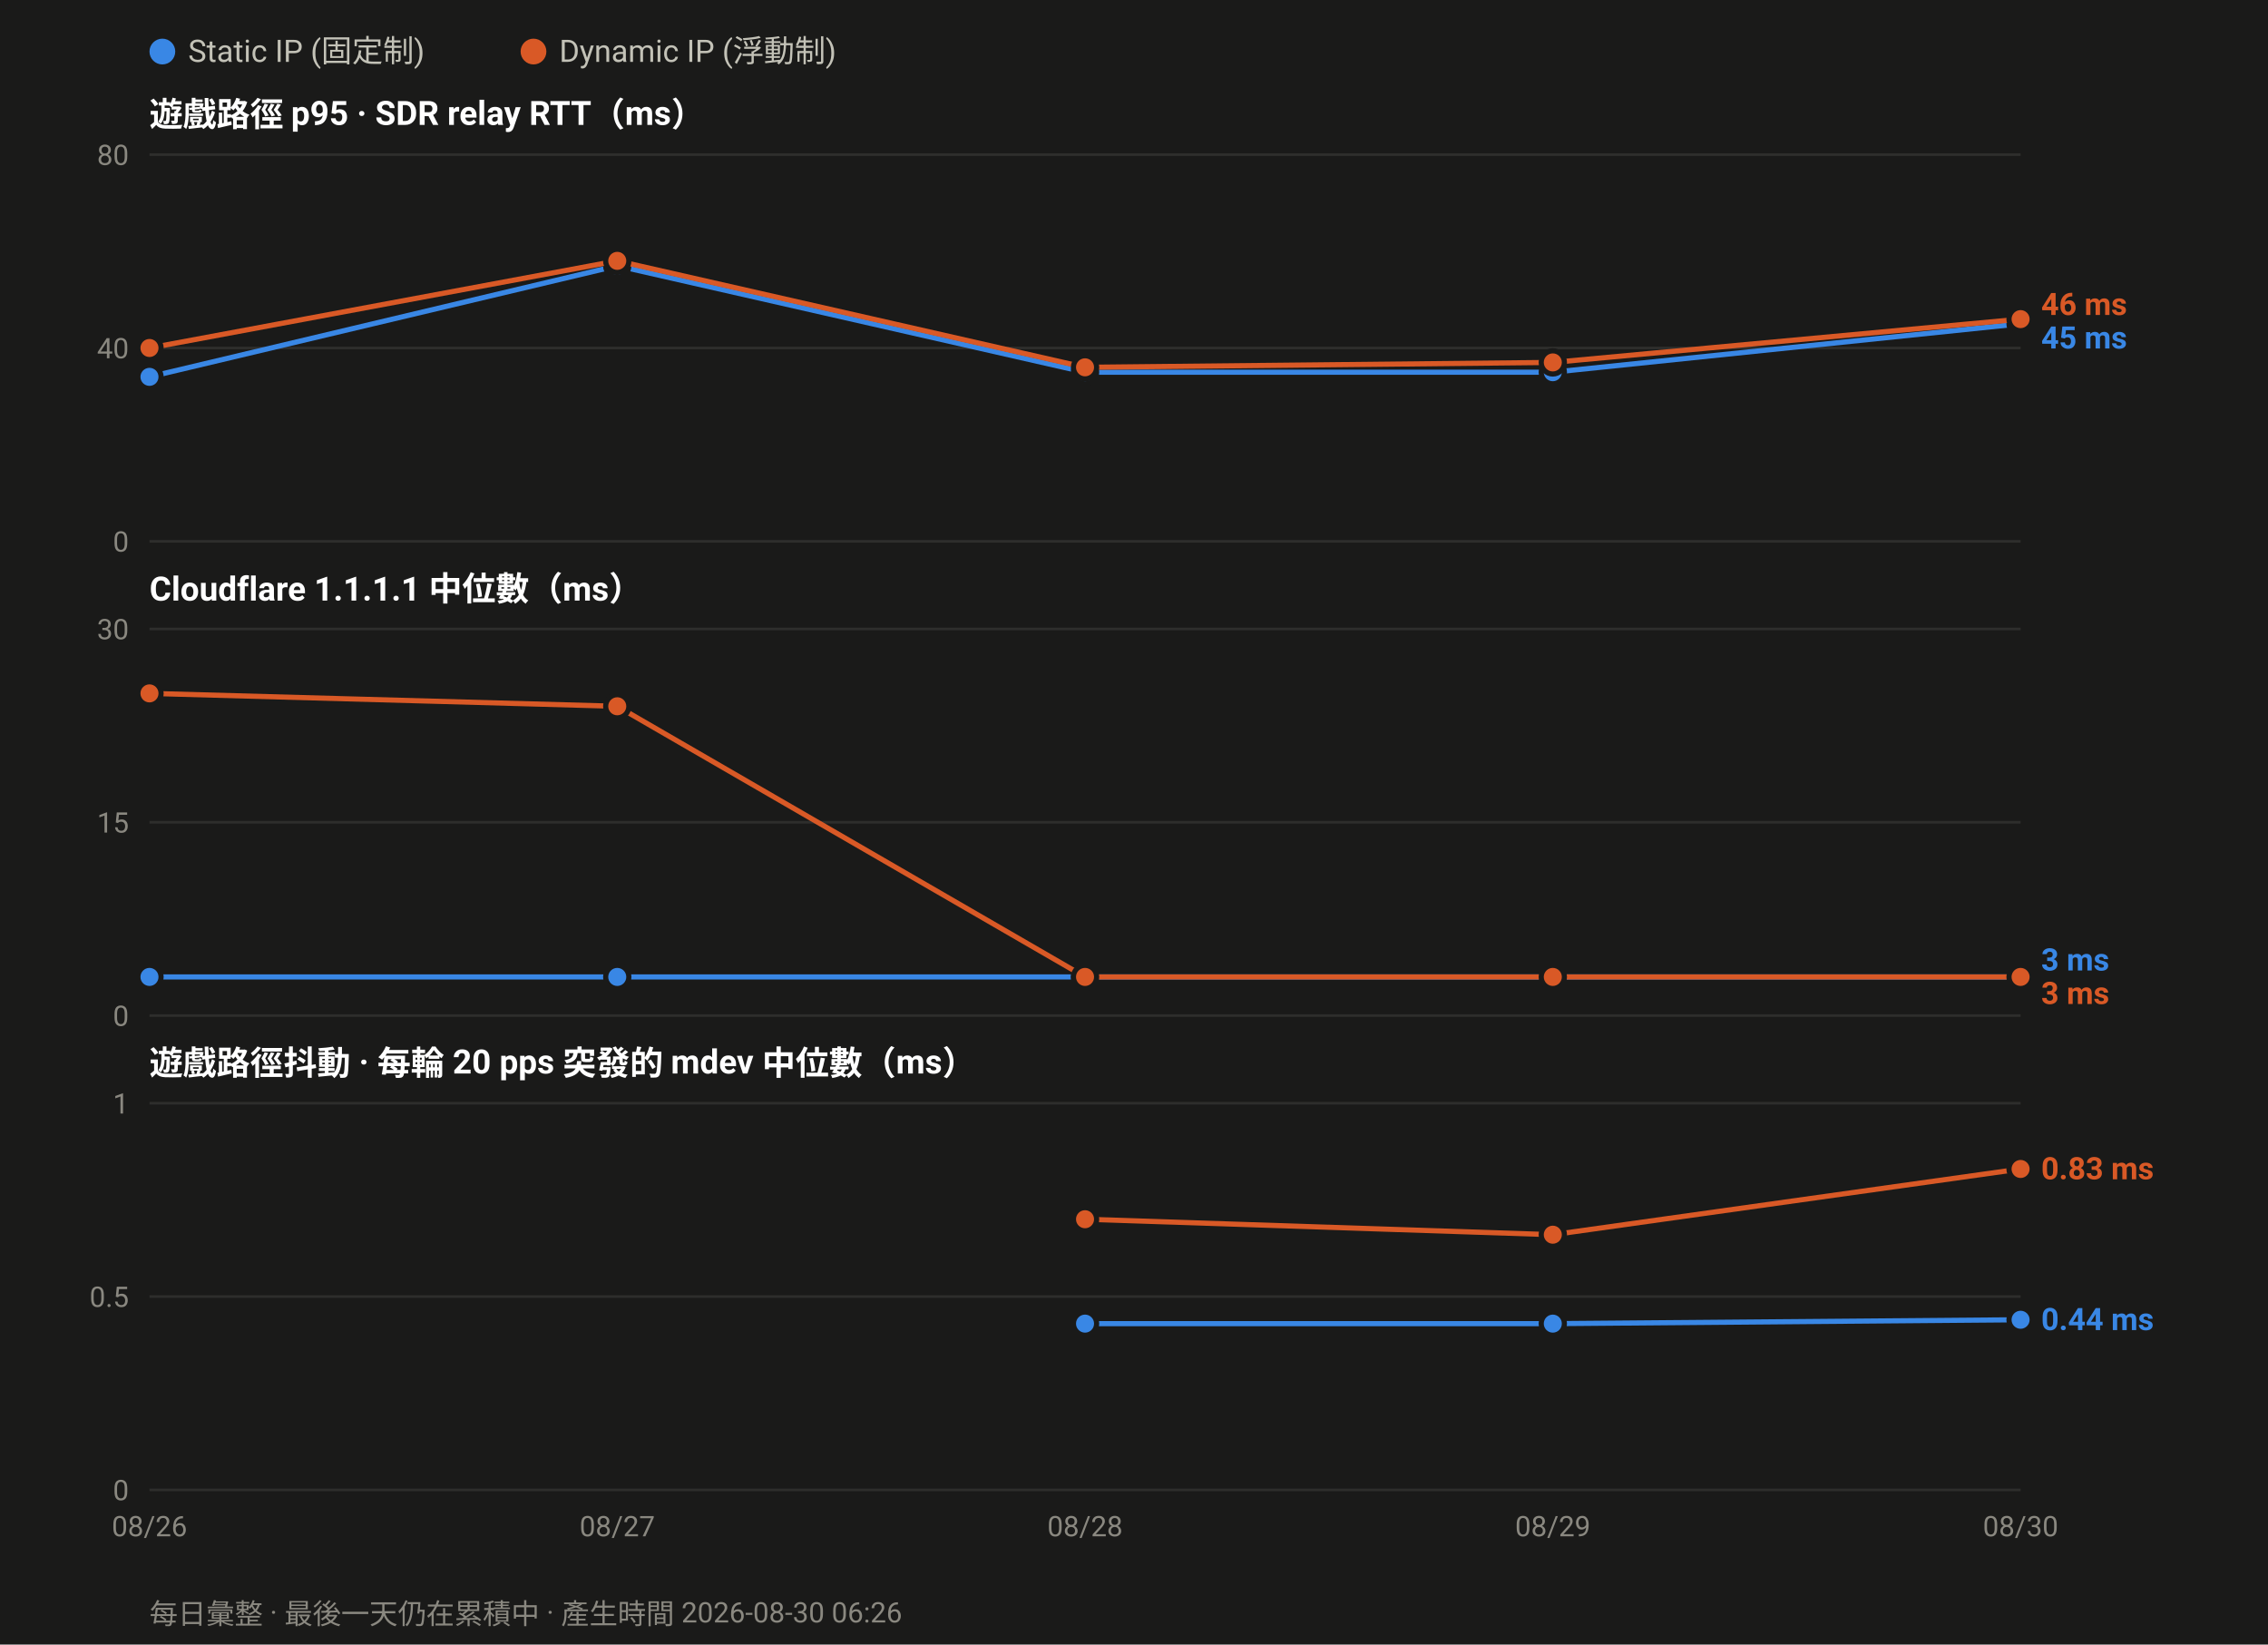
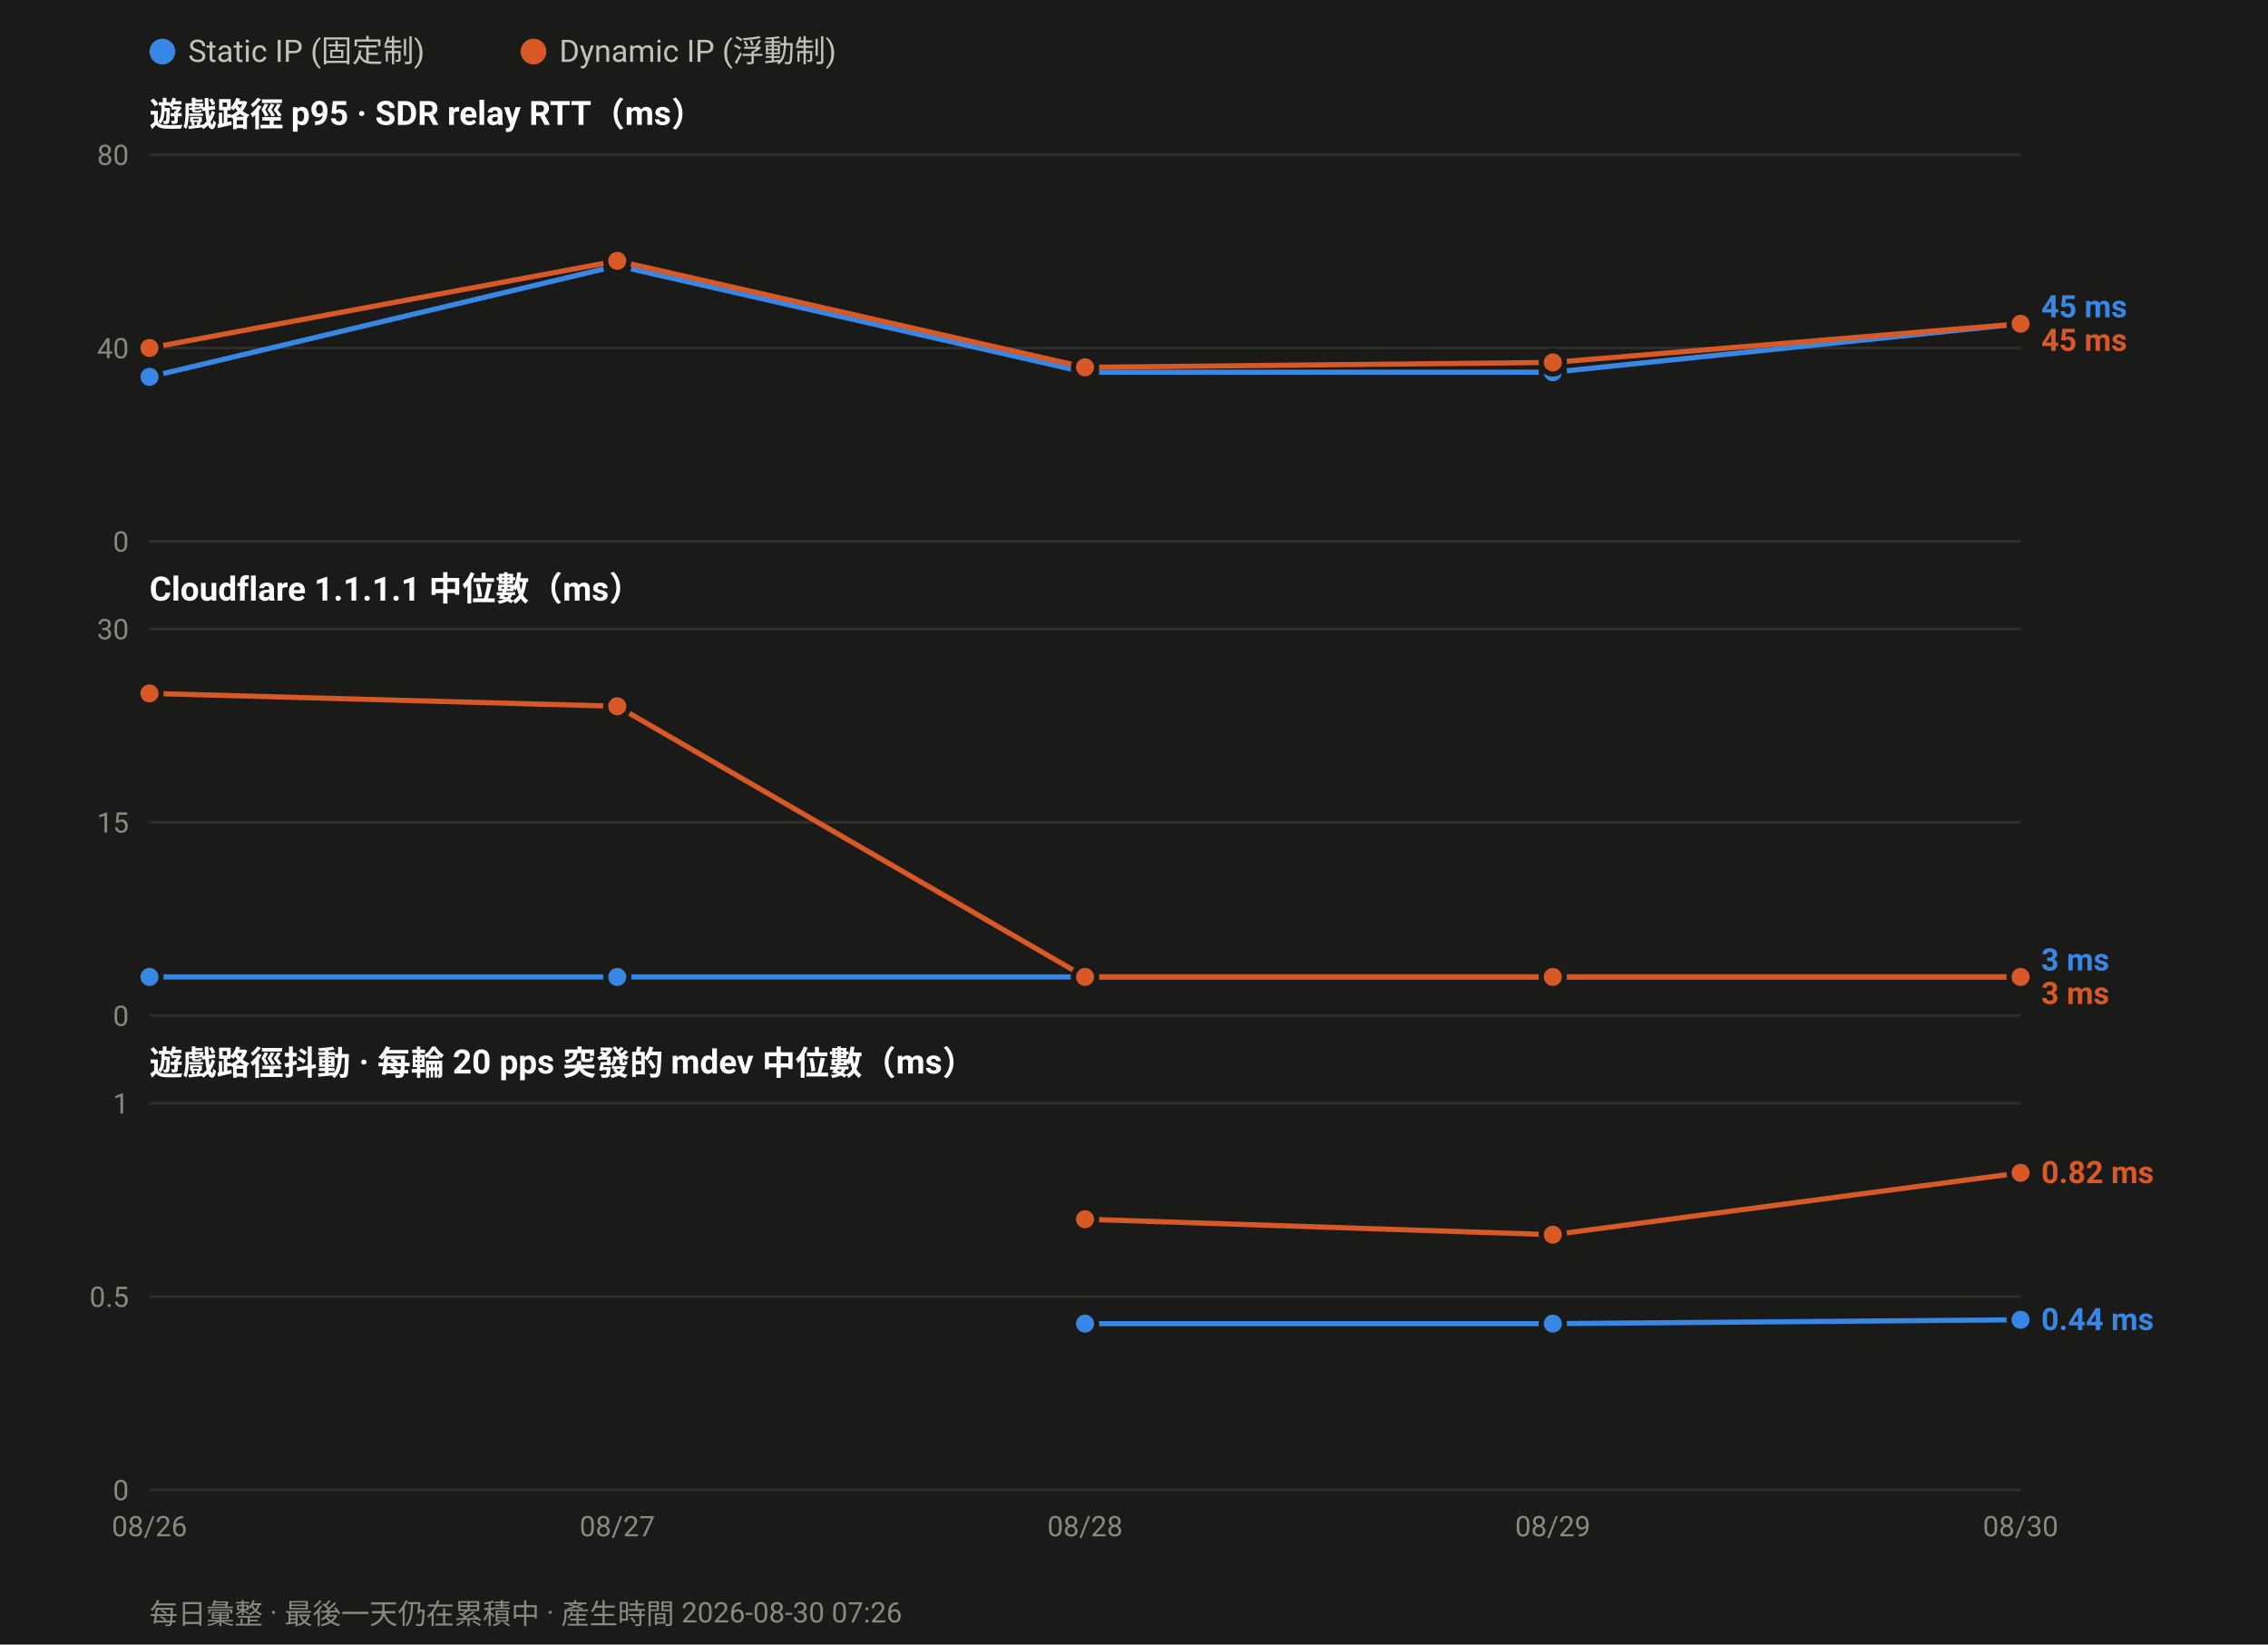
<svg xmlns="http://www.w3.org/2000/svg" width="880" height="638" viewBox="0 0 880 638" font-family="ui-sans-serif,-apple-system,Segoe UI,Roboto,Helvetica,Arial,sans-serif">
  <rect width="880" height="638" fill="#1a1a19" />
  <circle cx="63.0" cy="20" r="5" fill="#3987e5" />
  <text x="73.0" y="24" font-size="12" fill="#c3c2b7">Static IP (固定制)</text>
  <circle cx="207.0" cy="20" r="5" fill="#d95926" />
  <text x="217.0" y="24" font-size="12" fill="#c3c2b7">Dynamic IP (浮動制)</text>
  <text x="58" y="49.0" font-size="13" font-weight="600" fill="#ffffff">遊戲路徑 p95 · SDR relay RTT（ms）</text>
  <line x1="58" y1="210.0" x2="784.0" y2="210.0" stroke="#2e2e2c" stroke-width="1" />
  <text x="50" y="214.0" font-size="11" text-anchor="end" fill="#8a8880">0</text>
  <line x1="58" y1="135.0" x2="784.0" y2="135.0" stroke="#2e2e2c" stroke-width="1" />
  <text x="50" y="139.0" font-size="11" text-anchor="end" fill="#8a8880">40</text>
  <line x1="58" y1="60.0" x2="784.0" y2="60.0" stroke="#2e2e2c" stroke-width="1" />
  <text x="50" y="64.0" font-size="11" text-anchor="end" fill="#8a8880">80</text>
  <polyline fill="none" stroke="#3987e5" stroke-width="2" stroke-linejoin="round" points="58.0,146.2 239.5,103.1 421.0,144.4 602.5,144.4 784.0,125.6" />
  <circle cx="58.0" cy="146.2" r="4.5" fill="#3987e5" stroke="#1a1a19" stroke-width="2" />
  <circle cx="239.5" cy="103.1" r="4.5" fill="#3987e5" stroke="#1a1a19" stroke-width="2" />
  <circle cx="421.0" cy="144.4" r="4.5" fill="#3987e5" stroke="#1a1a19" stroke-width="2" />
  <circle cx="602.5" cy="144.4" r="4.5" fill="#3987e5" stroke="#1a1a19" stroke-width="2" />
  <circle cx="784.0" cy="125.6" r="4.5" fill="#3987e5" stroke="#1a1a19" stroke-width="2" />
-   <polyline fill="none" stroke="#d95926" stroke-width="2" stroke-linejoin="round" points="58.0,135.0 239.5,101.2 421.0,142.5 602.5,140.6 784.0,123.8" />
+   <polyline fill="none" stroke="#d95926" stroke-width="2" stroke-linejoin="round" points="58.0,135.0 239.5,101.2 421.0,142.5 602.5,140.6 784.0,125.6" />
  <circle cx="58.0" cy="135.0" r="4.5" fill="#d95926" stroke="#1a1a19" stroke-width="2" />
  <circle cx="239.5" cy="101.2" r="4.5" fill="#d95926" stroke="#1a1a19" stroke-width="2" />
  <circle cx="421.0" cy="142.5" r="4.5" fill="#d95926" stroke="#1a1a19" stroke-width="2" />
  <circle cx="602.5" cy="140.6" r="4.5" fill="#d95926" stroke="#1a1a19" stroke-width="2" />
-   <circle cx="784.0" cy="123.8" r="4.5" fill="#d95926" stroke="#1a1a19" stroke-width="2" />
-   <text x="792.0" y="122.2" font-size="12" font-weight="600" fill="#d95926">46 ms</text>
-   <text x="792.0" y="135.2" font-size="12" font-weight="600" fill="#3987e5">45 ms</text>
+   <circle cx="784.0" cy="125.6" r="4.5" fill="#d95926" stroke="#1a1a19" stroke-width="2" />
+   <text x="792.0" y="123.1" font-size="12" font-weight="600" fill="#3987e5">45 ms</text>
+   <text x="792.0" y="136.1" font-size="12" font-weight="600" fill="#d95926">45 ms</text>
  <text x="58" y="233.0" font-size="13" font-weight="600" fill="#ffffff">Cloudflare 1.1.1.1 中位數（ms）</text>
  <line x1="58" y1="394.0" x2="784.0" y2="394.0" stroke="#2e2e2c" stroke-width="1" />
  <text x="50" y="398.0" font-size="11" text-anchor="end" fill="#8a8880">0</text>
  <line x1="58" y1="319.0" x2="784.0" y2="319.0" stroke="#2e2e2c" stroke-width="1" />
  <text x="50" y="323.0" font-size="11" text-anchor="end" fill="#8a8880">15</text>
  <line x1="58" y1="244.0" x2="784.0" y2="244.0" stroke="#2e2e2c" stroke-width="1" />
  <text x="50" y="248.0" font-size="11" text-anchor="end" fill="#8a8880">30</text>
  <polyline fill="none" stroke="#3987e5" stroke-width="2" stroke-linejoin="round" points="58.0,379.0 239.5,379.0 421.0,379.0 602.5,379.0 784.0,379.0" />
  <circle cx="58.0" cy="379.0" r="4.5" fill="#3987e5" stroke="#1a1a19" stroke-width="2" />
  <circle cx="239.5" cy="379.0" r="4.5" fill="#3987e5" stroke="#1a1a19" stroke-width="2" />
  <circle cx="421.0" cy="379.0" r="4.5" fill="#3987e5" stroke="#1a1a19" stroke-width="2" />
  <circle cx="602.5" cy="379.0" r="4.5" fill="#3987e5" stroke="#1a1a19" stroke-width="2" />
  <circle cx="784.0" cy="379.0" r="4.5" fill="#3987e5" stroke="#1a1a19" stroke-width="2" />
  <polyline fill="none" stroke="#d95926" stroke-width="2" stroke-linejoin="round" points="58.0,269.0 239.5,274.0 421.0,379.0 602.5,379.0 784.0,379.0" />
  <circle cx="58.0" cy="269.0" r="4.5" fill="#d95926" stroke="#1a1a19" stroke-width="2" />
  <circle cx="239.5" cy="274.0" r="4.5" fill="#d95926" stroke="#1a1a19" stroke-width="2" />
  <circle cx="421.0" cy="379.0" r="4.5" fill="#d95926" stroke="#1a1a19" stroke-width="2" />
  <circle cx="602.5" cy="379.0" r="4.5" fill="#d95926" stroke="#1a1a19" stroke-width="2" />
  <circle cx="784.0" cy="379.0" r="4.5" fill="#d95926" stroke="#1a1a19" stroke-width="2" />
  <text x="792.0" y="376.5" font-size="12" font-weight="600" fill="#3987e5">3 ms</text>
  <text x="792.0" y="389.5" font-size="12" font-weight="600" fill="#d95926">3 ms</text>
  <text x="58" y="417.0" font-size="13" font-weight="600" fill="#ffffff">遊戲路徑抖動 · 每輪 20 pps 突發的 mdev 中位數（ms）</text>
  <line x1="58" y1="578.0" x2="784.0" y2="578.0" stroke="#2e2e2c" stroke-width="1" />
  <text x="50" y="582.0" font-size="11" text-anchor="end" fill="#8a8880">0</text>
  <line x1="58" y1="503.0" x2="784.0" y2="503.0" stroke="#2e2e2c" stroke-width="1" />
  <text x="50" y="507.0" font-size="11" text-anchor="end" fill="#8a8880">0.5</text>
  <line x1="58" y1="428.0" x2="784.0" y2="428.0" stroke="#2e2e2c" stroke-width="1" />
  <text x="50" y="432.0" font-size="11" text-anchor="end" fill="#8a8880">1</text>
  <polyline fill="none" stroke="#3987e5" stroke-width="2" stroke-linejoin="round" points="421.0,513.5 602.5,513.5 784.0,512.0" />
  <circle cx="421.0" cy="513.5" r="4.5" fill="#3987e5" stroke="#1a1a19" stroke-width="2" />
  <circle cx="602.5" cy="513.5" r="4.5" fill="#3987e5" stroke="#1a1a19" stroke-width="2" />
  <circle cx="784.0" cy="512.0" r="4.5" fill="#3987e5" stroke="#1a1a19" stroke-width="2" />
-   <polyline fill="none" stroke="#d95926" stroke-width="2" stroke-linejoin="round" points="421.0,473.0 602.5,479.0 784.0,453.5" />
+   <polyline fill="none" stroke="#d95926" stroke-width="2" stroke-linejoin="round" points="421.0,473.0 602.5,479.0 784.0,455.0" />
  <circle cx="421.0" cy="473.0" r="4.5" fill="#d95926" stroke="#1a1a19" stroke-width="2" />
  <circle cx="602.5" cy="479.0" r="4.5" fill="#d95926" stroke="#1a1a19" stroke-width="2" />
-   <circle cx="784.0" cy="453.5" r="4.5" fill="#d95926" stroke="#1a1a19" stroke-width="2" />
-   <text x="792.0" y="457.5" font-size="12" font-weight="600" fill="#d95926">0.83 ms</text>
+   <circle cx="784.0" cy="455.0" r="4.5" fill="#d95926" stroke="#1a1a19" stroke-width="2" />
+   <text x="792.0" y="459.0" font-size="12" font-weight="600" fill="#d95926">0.82 ms</text>
  <text x="792.0" y="516.0" font-size="12" font-weight="600" fill="#3987e5">0.44 ms</text>
  <text x="58.0" y="596.0" font-size="11" text-anchor="middle" fill="#8a8880">08/26</text>
  <text x="239.5" y="596.0" font-size="11" text-anchor="middle" fill="#8a8880">08/27</text>
  <text x="421.0" y="596.0" font-size="11" text-anchor="middle" fill="#8a8880">08/28</text>
  <text x="602.5" y="596.0" font-size="11" text-anchor="middle" fill="#8a8880">08/29</text>
  <text x="784.0" y="596.0" font-size="11" text-anchor="middle" fill="#8a8880">08/30</text>
-   <text x="58" y="630" font-size="11" fill="#8a8880">每日彙整 · 最後一天仍在累積中 · 產生時間 2026-08-30 06:26</text>
+   <text x="58" y="630" font-size="11" fill="#8a8880">每日彙整 · 最後一天仍在累積中 · 產生時間 2026-08-30 07:26</text>
</svg>
